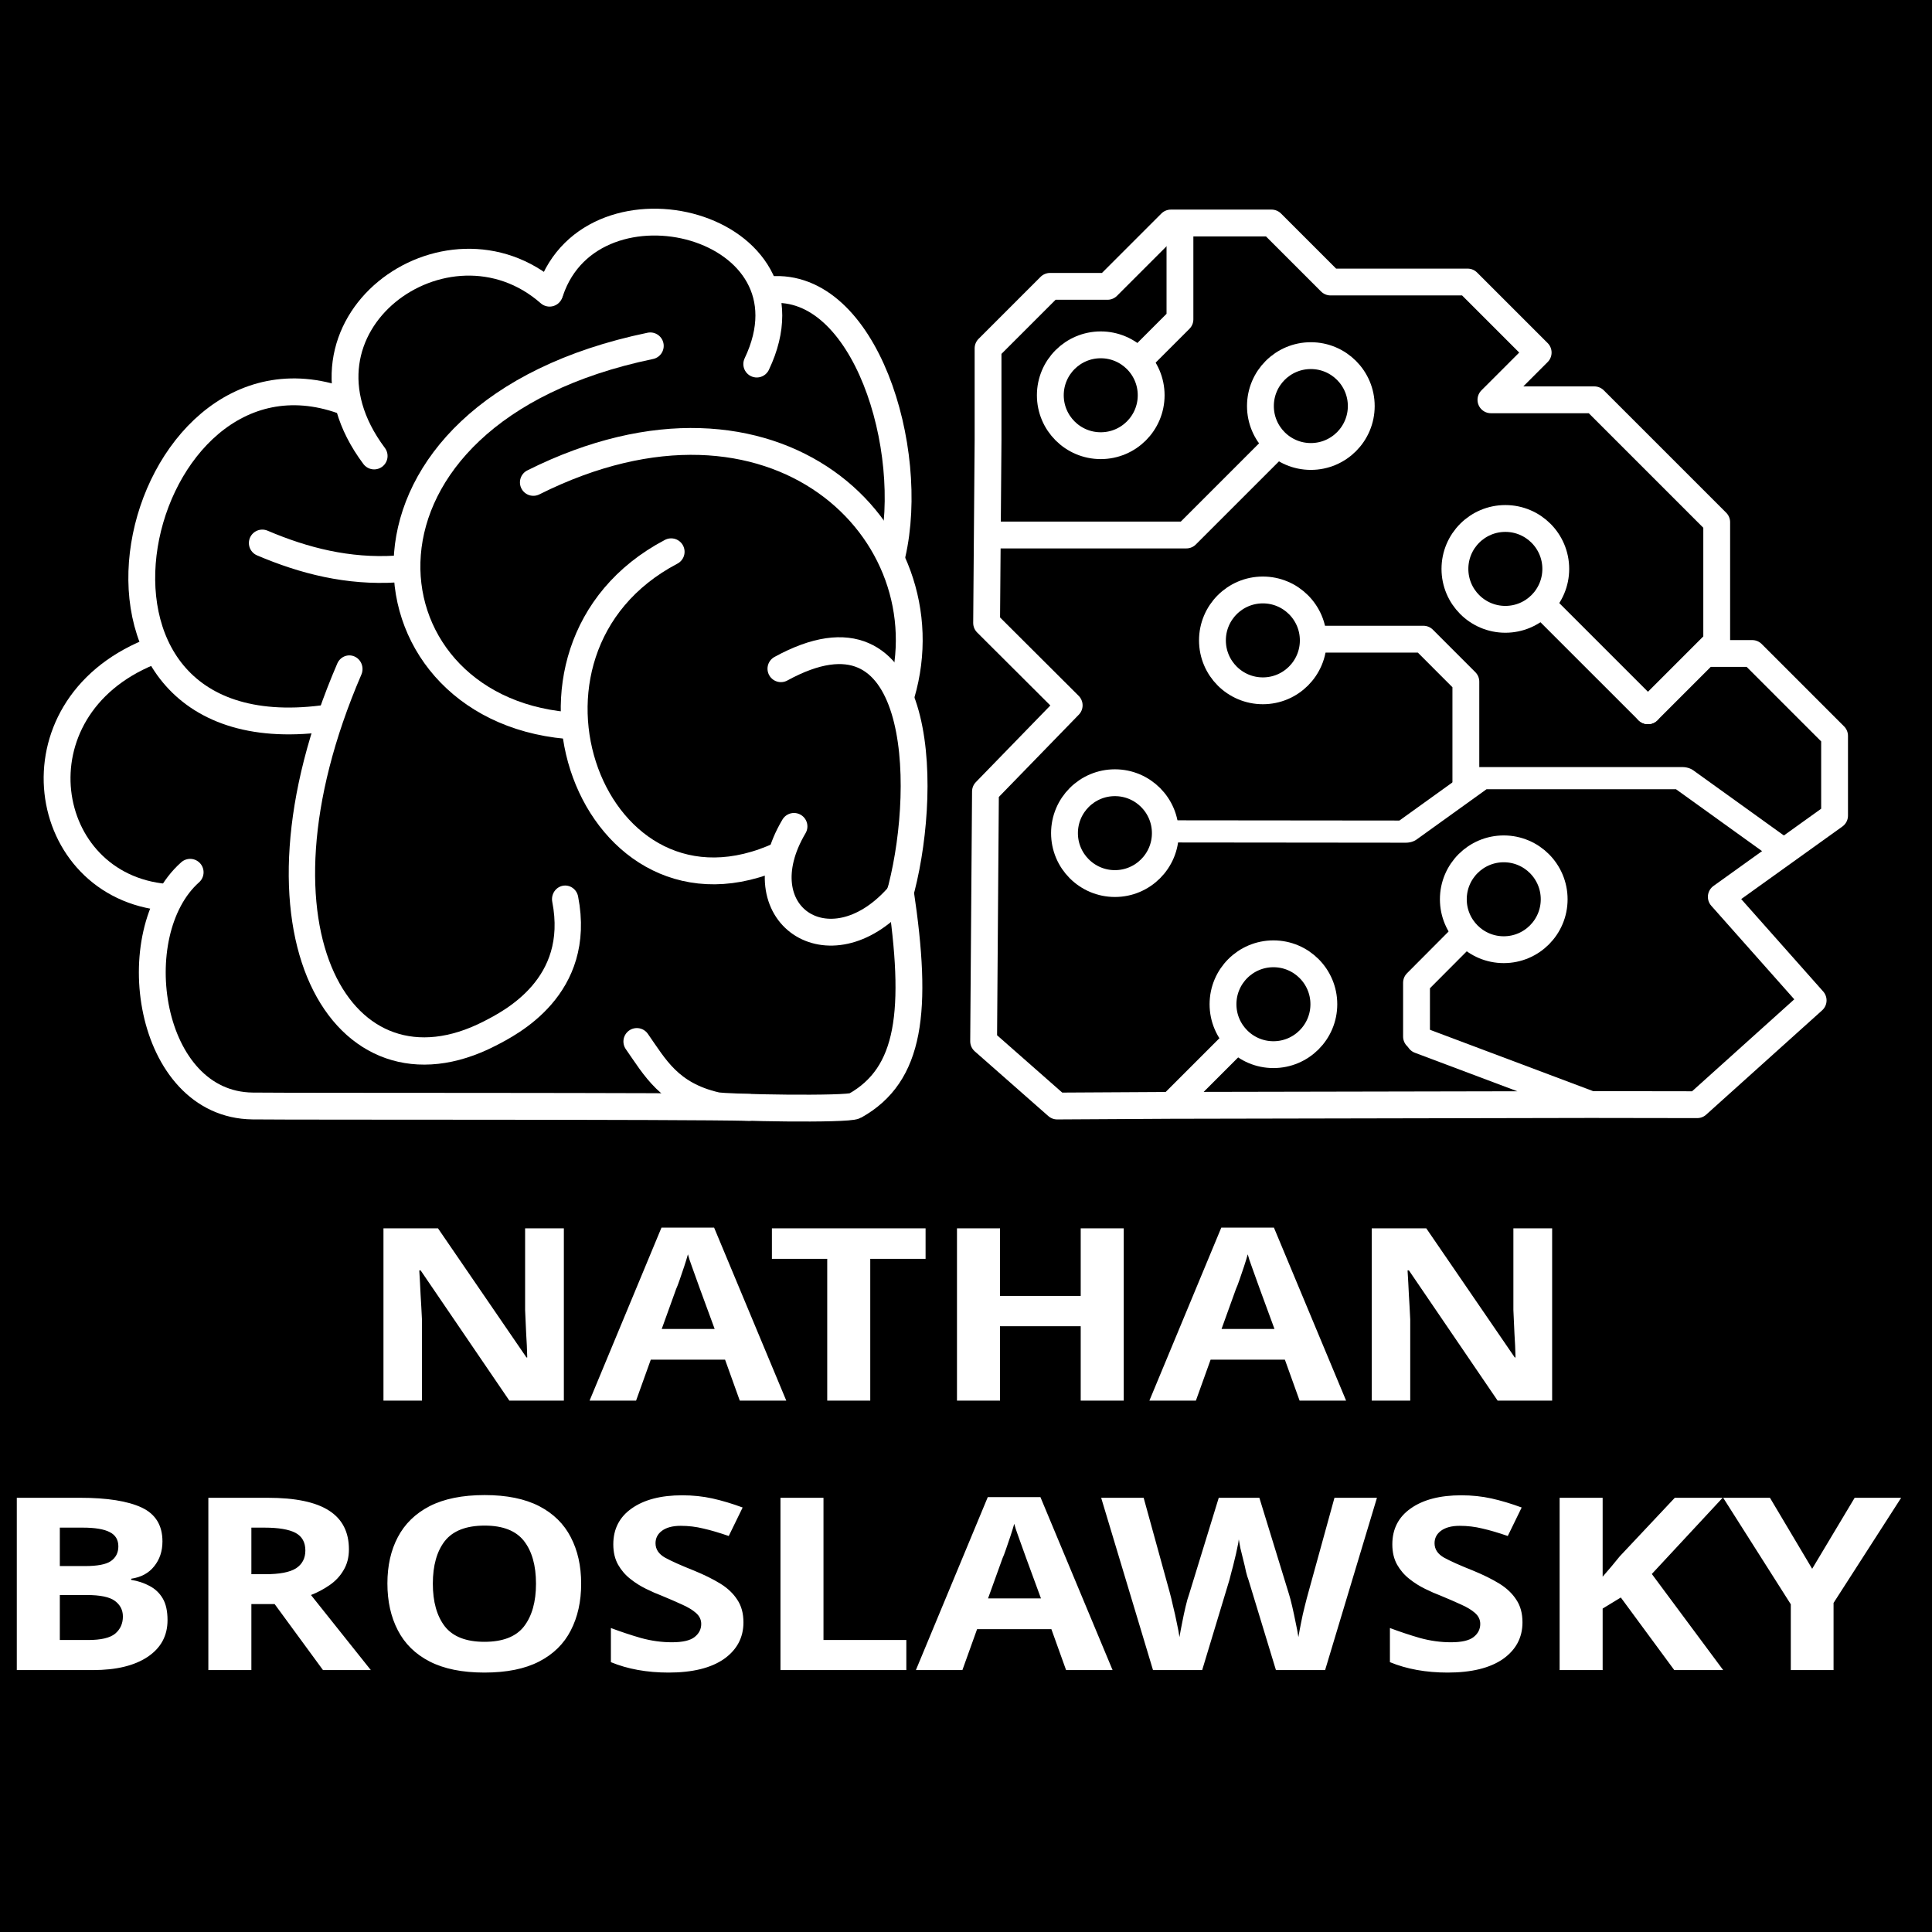
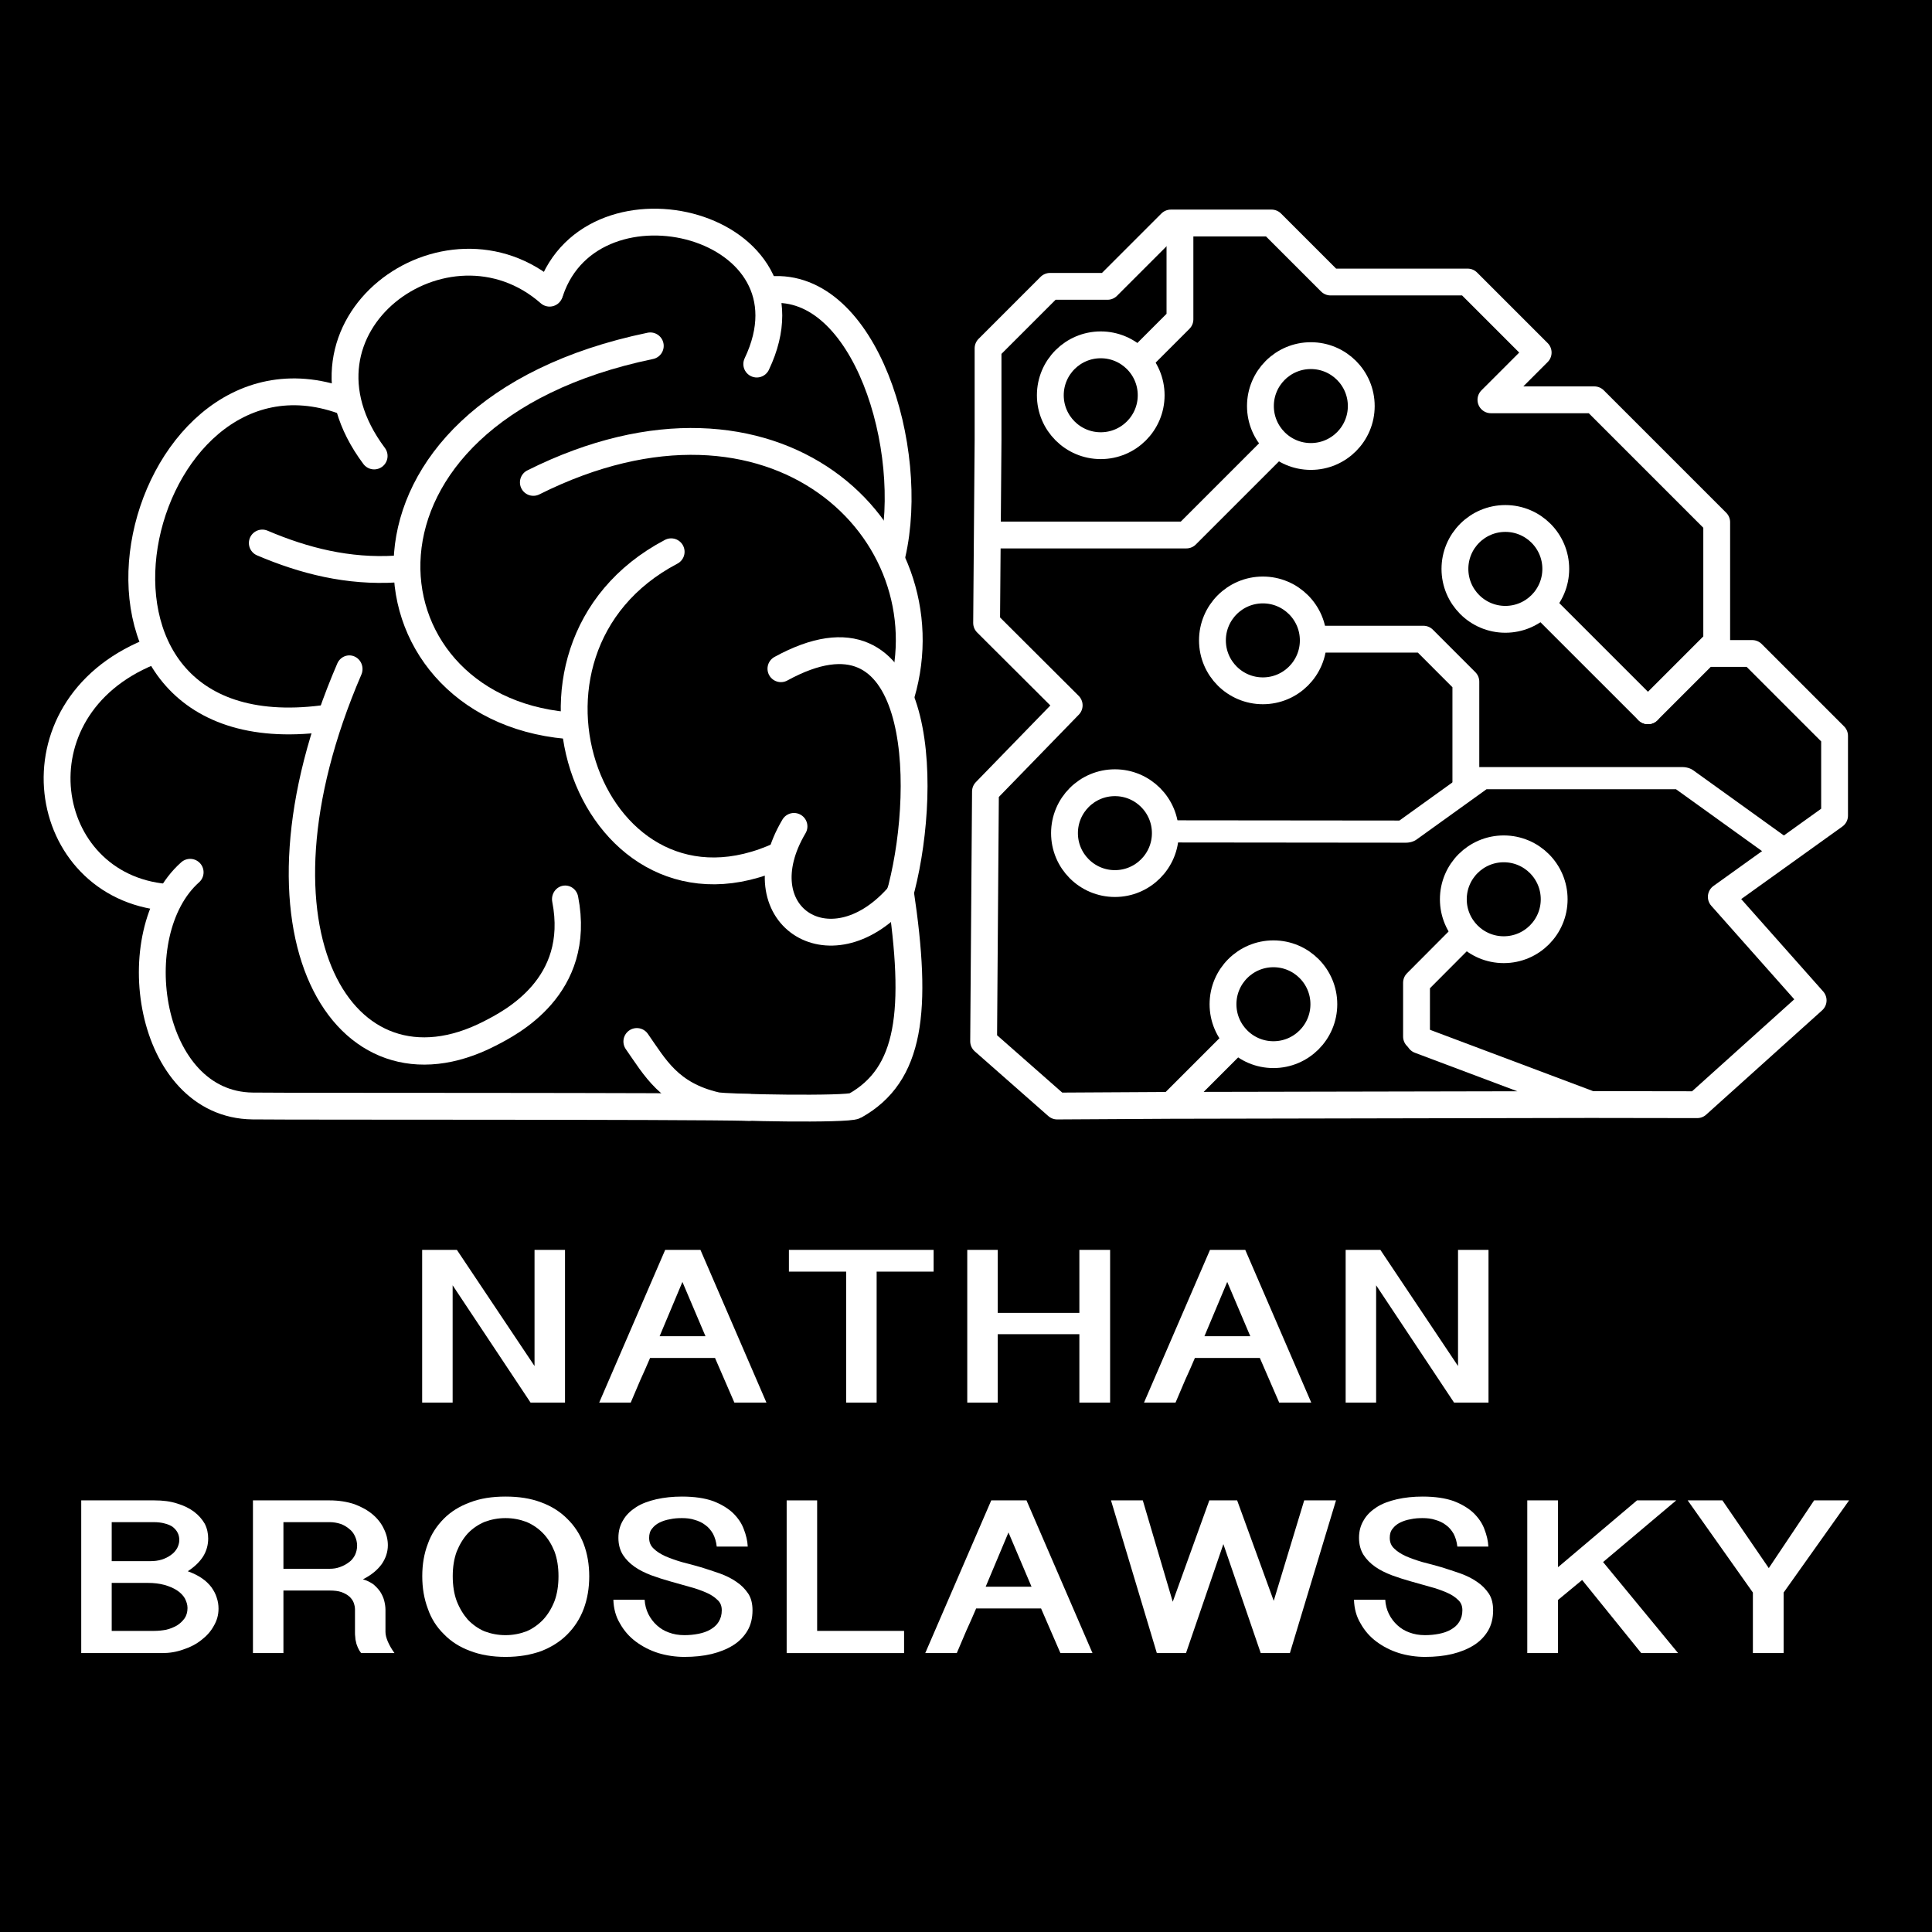
<svg xmlns="http://www.w3.org/2000/svg" width="100%" height="100%" viewBox="0 0 300 300" version="1.1" xml:space="preserve" style="fill-rule:evenodd;clip-rule:evenodd;stroke-linecap:round;stroke-linejoin:round;stroke-miterlimit:1.5;">
  <g id="Layer1">
    <rect x="-4.733" y="-5.701" width="321.761" height="321.678" />
  </g>
  <g transform="matrix(0.649538,0,0,0.649538,-1083.88,-224.768)">
    <g transform="matrix(1.04149,0,0,1.04149,1226.71,-90.2405)">
      <path d="M510.257,523.566C487.866,493.645 526.957,465.506 550.528,486.197" style="fill:none;stroke:white;stroke-width:6.16px;" />
    </g>
    <g transform="matrix(1.04149,0,0,1.04149,1226.71,-90.2405)">
      <path d="M629.168,546.136C634.716,521.955 622.958,483.635 601.271,485.405" style="fill:none;stroke:white;stroke-width:6.16px;" />
    </g>
    <g transform="matrix(1.04149,0,0,1.04149,1226.71,-90.2405)">
      <path d="M598.082,502.47C613.433,470.284 560.474,456.943 550.698,485.73" style="fill:none;stroke:white;stroke-width:6.16px;" />
    </g>
    <g transform="matrix(1.2931,0,0,1.2931,1111.78,-218.603)">
      <path d="M494.037,510.751C455.095,496.78 436.47,576.346 490.327,569.535" style="fill:none;stroke:white;stroke-width:4.96px;" />
    </g>
    <g transform="matrix(1.04149,0,0,1.04149,1226.71,-90.2405)">
      <path d="M458.583,568.626C426.672,581.747 433.385,622.292 462.442,624.869" style="fill:none;stroke:white;stroke-width:6.16px;" />
    </g>
    <g transform="matrix(1.04149,0,0,1.04149,1226.71,-90.2405)">
      <path d="M468.024,619.126C452.45,632.943 458.156,672.493 482.357,672.768C493.863,672.899 580.444,672.731 596.283,673.102" style="fill:none;stroke:white;stroke-width:6.16px;" />
    </g>
    <g transform="matrix(1.00652,0,0,1.04149,1247.11,-89.8734)">
      <path d="M501.826,572.117C474.869,632.591 500.419,672.992 535.111,655.813C540.076,653.354 557.153,645.073 553.092,624.944" style="fill:none;stroke:white;stroke-width:6.26px;" />
    </g>
    <g transform="matrix(1.04149,0,0,1.04149,1226.71,-90.2405)">
      <path d="M573.643,498.293C499.051,513.778 506.003,581.015 554.42,585.419" style="fill:none;stroke:white;stroke-width:6.16px;" />
    </g>
    <g transform="matrix(1.04149,0,0,1.04149,1226.71,-90.2405)">
      <path d="M546.802,529.629C602.383,501.816 642.161,540.985 631.289,578.236" style="fill:none;stroke:white;stroke-width:6.16px;" />
    </g>
    <g transform="matrix(1.04149,0,0,1.04149,1226.71,-90.2405)">
      <path d="M578.433,545.556C535.513,568.117 560.547,635.217 603.681,615.089" style="fill:none;stroke:white;stroke-width:6.16px;" />
    </g>
    <g transform="matrix(1.04149,0,0,1.04149,1226.71,-90.2405)">
      <path d="M603.628,572.398C636.105,554.606 637.464,598.399 631.326,622.679" style="fill:none;stroke:white;stroke-width:6.16px;" />
    </g>
    <g transform="matrix(1.04149,0,0,1.04149,1226.71,-90.2405)">
      <path d="M606.627,608.592C594.699,628.726 614.698,642.249 630.309,624.93" style="fill:none;stroke:white;stroke-width:6.16px;" />
    </g>
    <g transform="matrix(1.04149,0,0,1.04149,1226.71,-90.2405)">
      <path d="M570.555,657.965C574.705,663.88 577.971,670.165 588.722,672.657C591.002,673.185 618.922,673.663 620.597,672.727C633.373,665.591 635.144,650.999 631.041,623.601" style="fill:none;stroke:white;stroke-width:6.16px;" />
    </g>
    <g transform="matrix(1.04149,0,0,1.04149,1127.38,-201.79)">
      <path d="M579.958,650.653C589.568,654.747 599.645,657.3 610.7,656.62" style="fill:none;stroke:white;stroke-width:6.16px;" />
    </g>
  </g>
  <g transform="matrix(0.649538,0,0,0.649538,-1083.88,-224.768)">
    <g transform="matrix(1.0998,0,0,1.0998,1206.62,-127.837)">
      <path d="M634.914,526.521L634.914,506.596L648.388,493.122L660.882,493.122L674.652,479.352L696.536,479.352L709.365,492.181L739.16,492.181L754.494,507.515L744.222,517.786L766.698,517.786L793.302,544.39L793.302,570.42L778.358,585.364L790.796,572.926L801.019,572.926L818.922,590.829L818.922,608.166L794.298,625.824L814.265,648.328L789.062,671.004L765.908,670.969L728.717,656.987L765.908,670.969L714.659,671.071L674.735,671.15L688.322,657.562L674.735,671.15L649.946,671.293L633.952,657.218L634.352,602.92L652.552,584.195L634.6,566.293L634.914,526.521Z" style="fill:none;stroke:white;stroke-width:5.83px;" />
    </g>
    <g transform="matrix(1.17097,0,0,1.17097,311.698,-125.67)">
      <path d="M1495.3,547.934L1474.17,526.807" style="fill:none;stroke:white;stroke-width:5.48px;" />
    </g>
    <g transform="matrix(1.0217,0,0,0.734622,1268.95,90.8668)">
      <path d="M807.384,623.066L784.906,600.588L737.58,600.588L720.184,617.985L665.242,617.909" style="fill:none;stroke:white;stroke-width:7.21px;" />
    </g>
    <g transform="matrix(1.0998,0,0,1.0998,1206.62,-103.511)">
      <path d="M635.653,525.052L678.018,525.052L696.932,506.138" style="fill:none;stroke:white;stroke-width:5.83px;" />
    </g>
    <g transform="matrix(1.0998,0,0,1.0998,1206.62,-127.837)">
      <path d="M676.628,479.792L676.628,500.295L668.266,508.657" style="fill:none;stroke:white;stroke-width:5.83px;" />
    </g>
    <g transform="matrix(1.17097,0,0,1.17097,311.698,-125.67)">
      <path d="M1458.13,563.092L1458.13,542.008L1449.46,533.331L1427.31,533.331" style="fill:none;stroke:white;stroke-width:5.48px;" />
    </g>
    <g transform="matrix(1.17097,0,0,1.17097,320.114,-126.475)">
      <path d="M1440.87,615.147L1440.87,604.155L1449.88,595.109" style="fill:none;stroke:white;stroke-width:5.48px;" />
    </g>
    <g transform="matrix(3.46757,0,0,3.46757,-376.165,-1334.4)">
      <circle cx="665.597" cy="511.867" r="3.476" style="fill:none;stroke:white;stroke-width:1.85px;" />
    </g>
    <g transform="matrix(3.46757,0,0,3.46757,-325.938,-1331.82)">
      <circle cx="665.597" cy="511.867" r="3.476" style="fill:none;stroke:white;stroke-width:1.85px;" />
    </g>
    <g transform="matrix(3.46757,0,0,3.46757,-279.439,-1292.89)">
      <circle cx="665.597" cy="511.867" r="3.476" style="fill:none;stroke:white;stroke-width:1.85px;" />
    </g>
    <g transform="matrix(3.46757,0,0,3.46757,-337.409,-1275.8)">
      <circle cx="665.597" cy="511.867" r="3.476" style="fill:none;stroke:white;stroke-width:1.85px;" />
    </g>
    <g transform="matrix(3.46757,0,0,3.46757,-372.777,-1229.72)">
      <circle cx="665.597" cy="511.867" r="3.476" style="fill:none;stroke:white;stroke-width:1.85px;" />
    </g>
    <g transform="matrix(3.46757,0,0,3.46757,-279.821,-1213.91)">
      <circle cx="665.597" cy="511.867" r="3.476" style="fill:none;stroke:white;stroke-width:1.85px;" />
    </g>
    <g transform="matrix(3.46757,0,0,3.46757,-334.883,-1188.82)">
      <circle cx="665.597" cy="511.867" r="3.476" style="fill:none;stroke:white;stroke-width:1.85px;" />
    </g>
  </g>
-   <g transform="matrix(2.65588,0,0,2.24707,-204.467,-142.905)">
-     <text x="97.908px" y="160.384px" style="font-family:'BanglaSangamMN-Bold', 'Bangla Sangam MN';font-weight:700;font-size:16.667px;fill:white;">NATHAN</text>
-     <text x="76.468px" y="179.003px" style="font-family:'BanglaSangamMN-Bold', 'Bangla Sangam MN';font-weight:700;font-size:16.667px;fill:white;">BROSLAWSKY</text>
+   <g transform="matrix(3.69911,0,0,3.12972,-343.154,-284.165)">
+     <g transform="matrix(11.1256,0,0,11.1256,109.531,160.384)">
+       <path d="M0.217,-0.681L0.51,-0.163L0.51,-0.681L0.625,-0.681L0.625,0L0.495,0L0.201,-0.523L0.201,0L0.086,0L0.086,-0.681L0.217,-0.681Z" style="fill:white;fill-rule:nonzero;" />
+     </g>
+     <g transform="matrix(11.1256,0,0,11.1256,117.441,160.384)">
+       <path d="M0.425,-0.681L0.674,0L0.553,0L0.48,-0.199L0.235,-0.199C0.223,-0.166 0.211,-0.133 0.198,-0.1C0.186,-0.066 0.174,-0.033 0.162,0L0.043,0L0.292,-0.681L0.425,-0.681ZM0.357,-0.538L0.271,-0.296L0.444,-0.296L0.357,-0.538Z" style="fill:white;fill-rule:nonzero;" />
+     </g>
+     <g transform="matrix(11.1256,0,0,11.1256,125.427,160.384)">
+       <path d="M0.587,-0.681L0.587,-0.584L0.372,-0.584L0.372,0L0.257,0L0.257,-0.584L0.041,-0.584L0.041,-0.681L0.587,-0.681Z" style="fill:white;fill-rule:nonzero;" />
+     </g>
+     <g transform="matrix(11.1256,0,0,11.1256,132.413,160.384)">
+       <path d="M0.201,-0.681L0.201,-0.4L0.509,-0.4L0.509,-0.681L0.625,-0.681L0.625,0L0.509,0L0.509,-0.305L0.201,-0.305L0.201,0L0.086,0L0.086,-0.681L0.201,-0.681Z" style="fill:white;fill-rule:nonzero;" />
+     </g>
+     <g transform="matrix(11.1256,0,0,11.1256,140.311,160.384)">
+       <path d="M0.425,-0.681L0.674,0L0.553,0L0.48,-0.199L0.235,-0.199C0.223,-0.166 0.211,-0.133 0.198,-0.1C0.186,-0.066 0.174,-0.033 0.162,0L0.043,0L0.292,-0.681L0.425,-0.681ZM0.357,-0.538L0.271,-0.296L0.444,-0.296L0.357,-0.538Z" style="fill:white;fill-rule:nonzero;" />
+     </g>
+     <g transform="matrix(11.1256,0,0,11.1256,148.297,160.384)">
+       <path d="M0.217,-0.681L0.51,-0.163L0.51,-0.681L0.625,-0.681L0.625,0L0.495,0L0.201,-0.523L0.201,0L0.086,0L0.086,-0.681L0.217,-0.681Z" style="fill:white;fill-rule:nonzero;" />
+     </g>
+     <g transform="matrix(11.1256,0,0,11.1256,95.2197,172.813)">
+       <path d="M0.086,-0.681L0.362,-0.681C0.394,-0.681 0.422,-0.677 0.448,-0.667C0.473,-0.658 0.494,-0.646 0.511,-0.631C0.529,-0.615 0.542,-0.597 0.552,-0.577C0.561,-0.556 0.565,-0.534 0.565,-0.511C0.565,-0.483 0.559,-0.456 0.546,-0.431C0.533,-0.407 0.514,-0.385 0.488,-0.365C0.509,-0.356 0.526,-0.346 0.541,-0.334C0.556,-0.322 0.568,-0.308 0.577,-0.294C0.586,-0.279 0.593,-0.264 0.597,-0.248C0.602,-0.231 0.604,-0.215 0.604,-0.198C0.604,-0.17 0.598,-0.145 0.586,-0.121C0.575,-0.097 0.559,-0.076 0.539,-0.058C0.52,-0.04 0.497,-0.026 0.471,-0.016C0.445,-0.005 0.419,0 0.391,0L0.086,0L0.086,-0.681ZM0.201,-0.41L0.346,-0.41C0.362,-0.41 0.376,-0.412 0.39,-0.417C0.403,-0.422 0.415,-0.429 0.425,-0.438C0.435,-0.446 0.442,-0.456 0.448,-0.468C0.453,-0.48 0.456,-0.492 0.456,-0.504C0.456,-0.516 0.454,-0.527 0.45,-0.536C0.446,-0.546 0.44,-0.554 0.432,-0.562C0.424,-0.569 0.414,-0.574 0.401,-0.578C0.389,-0.582 0.375,-0.584 0.358,-0.584L0.201,-0.584L0.201,-0.41ZM0.201,-0.099L0.362,-0.099C0.377,-0.099 0.392,-0.101 0.406,-0.104C0.421,-0.108 0.435,-0.115 0.447,-0.123C0.458,-0.131 0.468,-0.142 0.476,-0.155C0.483,-0.167 0.487,-0.183 0.487,-0.201C0.487,-0.216 0.483,-0.23 0.477,-0.244C0.47,-0.258 0.46,-0.27 0.447,-0.28C0.434,-0.29 0.418,-0.298 0.4,-0.304C0.381,-0.31 0.361,-0.313 0.337,-0.313L0.201,-0.313L0.201,-0.099Z" style="fill:white;fill-rule:nonzero;" />
+     </g>
+     <g transform="matrix(11.1256,0,0,11.1256,102.428,172.813)">
+       <path d="M0.595,-0.481C0.595,-0.451 0.587,-0.423 0.572,-0.397C0.556,-0.371 0.533,-0.348 0.501,-0.329C0.516,-0.324 0.529,-0.316 0.54,-0.307C0.55,-0.297 0.559,-0.286 0.566,-0.274C0.573,-0.261 0.578,-0.248 0.581,-0.235C0.584,-0.221 0.586,-0.207 0.586,-0.193L0.586,-0.095C0.586,-0.082 0.589,-0.068 0.595,-0.051C0.601,-0.035 0.609,-0.018 0.62,0L0.494,0C0.489,-0.008 0.485,-0.016 0.482,-0.024C0.479,-0.033 0.476,-0.041 0.475,-0.049C0.473,-0.057 0.472,-0.065 0.472,-0.072C0.471,-0.079 0.471,-0.086 0.471,-0.091L0.471,-0.195C0.471,-0.205 0.469,-0.215 0.466,-0.225C0.463,-0.235 0.457,-0.244 0.45,-0.252C0.442,-0.26 0.432,-0.267 0.42,-0.272C0.408,-0.277 0.393,-0.279 0.375,-0.279L0.201,-0.279L0.201,0L0.086,0L0.086,-0.681L0.375,-0.681C0.41,-0.681 0.441,-0.675 0.469,-0.664C0.496,-0.652 0.519,-0.637 0.538,-0.618C0.557,-0.599 0.571,-0.577 0.58,-0.554C0.59,-0.53 0.595,-0.506 0.595,-0.481ZM0.201,-0.376L0.375,-0.376C0.389,-0.376 0.402,-0.378 0.415,-0.384C0.427,-0.389 0.438,-0.396 0.448,-0.405C0.458,-0.413 0.465,-0.424 0.471,-0.437C0.476,-0.45 0.479,-0.464 0.479,-0.479C0.479,-0.494 0.476,-0.508 0.471,-0.521C0.466,-0.534 0.459,-0.545 0.449,-0.554C0.44,-0.563 0.429,-0.571 0.417,-0.576C0.404,-0.581 0.39,-0.584 0.375,-0.584L0.201,-0.584L0.201,-0.376Z" style="fill:white;fill-rule:nonzero;" />
+     </g>
+     <g transform="matrix(11.1256,0,0,11.1256,109.947,172.813)">
+       <path d="M0.679,-0.342C0.679,-0.29 0.672,-0.241 0.658,-0.197C0.644,-0.153 0.623,-0.115 0.596,-0.083C0.57,-0.052 0.537,-0.027 0.498,-0.009C0.458,0.008 0.414,0.017 0.363,0.017C0.313,0.017 0.268,0.008 0.229,-0.01C0.19,-0.027 0.157,-0.052 0.131,-0.084C0.104,-0.115 0.083,-0.153 0.07,-0.198C0.056,-0.242 0.049,-0.29 0.049,-0.343C0.049,-0.396 0.056,-0.444 0.07,-0.487C0.083,-0.531 0.104,-0.568 0.131,-0.6C0.157,-0.631 0.19,-0.655 0.229,-0.672C0.268,-0.69 0.313,-0.698 0.363,-0.698C0.414,-0.698 0.458,-0.69 0.498,-0.672C0.537,-0.655 0.57,-0.63 0.596,-0.599C0.623,-0.568 0.644,-0.53 0.658,-0.487C0.672,-0.443 0.679,-0.395 0.679,-0.342ZM0.563,-0.343C0.563,-0.384 0.558,-0.421 0.548,-0.453C0.537,-0.485 0.523,-0.512 0.505,-0.534C0.487,-0.556 0.466,-0.573 0.442,-0.585C0.417,-0.596 0.391,-0.602 0.363,-0.602C0.335,-0.602 0.309,-0.596 0.284,-0.585C0.26,-0.573 0.239,-0.556 0.221,-0.534C0.204,-0.512 0.19,-0.485 0.179,-0.453C0.169,-0.421 0.164,-0.384 0.164,-0.343C0.164,-0.301 0.169,-0.264 0.179,-0.232C0.19,-0.199 0.204,-0.172 0.221,-0.149C0.239,-0.127 0.26,-0.109 0.284,-0.097C0.309,-0.086 0.335,-0.08 0.363,-0.08C0.391,-0.08 0.417,-0.086 0.442,-0.097C0.466,-0.109 0.487,-0.127 0.505,-0.149C0.523,-0.172 0.537,-0.199 0.548,-0.232C0.558,-0.264 0.563,-0.301 0.563,-0.343Z" style="fill:white;fill-rule:nonzero;" />
+     </g>
+     <g transform="matrix(11.1256,0,0,11.1256,118.047,172.813)">
+       <path d="M0.16,-0.238C0.161,-0.215 0.166,-0.193 0.174,-0.174C0.182,-0.155 0.193,-0.138 0.206,-0.124C0.219,-0.11 0.234,-0.099 0.251,-0.092C0.269,-0.084 0.288,-0.08 0.31,-0.08C0.328,-0.08 0.346,-0.082 0.363,-0.086C0.38,-0.09 0.395,-0.096 0.408,-0.105C0.421,-0.114 0.432,-0.125 0.439,-0.139C0.447,-0.154 0.451,-0.171 0.451,-0.191C0.451,-0.21 0.446,-0.226 0.434,-0.238C0.423,-0.251 0.408,-0.262 0.39,-0.271C0.372,-0.28 0.351,-0.289 0.328,-0.296C0.304,-0.304 0.28,-0.312 0.256,-0.32C0.232,-0.328 0.208,-0.337 0.185,-0.347C0.161,-0.358 0.14,-0.37 0.122,-0.385C0.104,-0.4 0.089,-0.418 0.078,-0.438C0.067,-0.459 0.061,-0.484 0.061,-0.514C0.061,-0.544 0.067,-0.57 0.079,-0.593C0.09,-0.616 0.107,-0.635 0.128,-0.651C0.149,-0.667 0.175,-0.678 0.204,-0.686C0.234,-0.694 0.266,-0.698 0.301,-0.698C0.348,-0.698 0.387,-0.691 0.418,-0.678C0.449,-0.664 0.474,-0.646 0.493,-0.625C0.512,-0.603 0.526,-0.579 0.534,-0.553C0.543,-0.526 0.548,-0.5 0.549,-0.475L0.432,-0.475C0.43,-0.497 0.425,-0.516 0.418,-0.532C0.41,-0.548 0.401,-0.561 0.389,-0.571C0.377,-0.582 0.364,-0.589 0.349,-0.594C0.334,-0.6 0.318,-0.602 0.301,-0.602C0.286,-0.602 0.271,-0.601 0.256,-0.597C0.241,-0.594 0.228,-0.589 0.216,-0.582C0.204,-0.575 0.195,-0.566 0.188,-0.555C0.18,-0.544 0.177,-0.53 0.177,-0.514C0.177,-0.495 0.182,-0.479 0.194,-0.466C0.205,-0.453 0.22,-0.442 0.238,-0.432C0.256,-0.423 0.277,-0.414 0.3,-0.406C0.324,-0.399 0.348,-0.391 0.372,-0.383C0.396,-0.374 0.42,-0.365 0.444,-0.355C0.467,-0.345 0.488,-0.333 0.506,-0.318C0.525,-0.303 0.539,-0.286 0.551,-0.265C0.562,-0.245 0.567,-0.22 0.567,-0.191C0.567,-0.157 0.561,-0.126 0.548,-0.1C0.535,-0.074 0.517,-0.052 0.494,-0.035C0.471,-0.018 0.444,-0.005 0.413,0.004C0.381,0.013 0.347,0.017 0.31,0.017C0.276,0.017 0.243,0.011 0.212,0C0.18,-0.012 0.152,-0.029 0.127,-0.051C0.102,-0.073 0.082,-0.1 0.067,-0.132C0.051,-0.163 0.043,-0.199 0.042,-0.238L0.16,-0.238Z" style="fill:white;fill-rule:nonzero;" />
+     </g>
+     <g transform="matrix(11.1256,0,0,11.1256,124.832,172.813)">
+       <path d="M0.201,-0.681L0.201,-0.099L0.529,-0.099L0.529,0L0.086,0L0.086,-0.681L0.201,-0.681Z" style="fill:white;fill-rule:nonzero;" />
+     </g>
+     <g transform="matrix(11.1256,0,0,11.1256,131.128,172.813)">
+       <path d="M0.425,-0.681L0.674,0L0.553,0L0.48,-0.199L0.235,-0.199C0.223,-0.166 0.211,-0.133 0.198,-0.1C0.186,-0.066 0.174,-0.033 0.162,0L0.043,0L0.292,-0.681L0.425,-0.681ZM0.357,-0.538L0.271,-0.296L0.444,-0.296L0.357,-0.538Z" style="fill:white;fill-rule:nonzero;" />
+     </g>
+     <g transform="matrix(11.1256,0,0,11.1256,139.114,172.813)">
+       <path d="M0.45,-0.486L0.309,0L0.199,0L0.026,-0.681L0.146,-0.681L0.259,-0.229L0.397,-0.681L0.502,-0.681L0.64,-0.233L0.755,-0.681L0.875,-0.681L0.701,0L0.591,0L0.45,-0.486Z" style="fill:white;fill-rule:nonzero;" />
+     </g>
+     <g transform="matrix(11.1256,0,0,11.1256,149.136,172.813)">
+       <path d="M0.16,-0.238C0.161,-0.215 0.166,-0.193 0.174,-0.174C0.182,-0.155 0.193,-0.138 0.206,-0.124C0.219,-0.11 0.234,-0.099 0.251,-0.092C0.269,-0.084 0.288,-0.08 0.31,-0.08C0.328,-0.08 0.346,-0.082 0.363,-0.086C0.38,-0.09 0.395,-0.096 0.408,-0.105C0.421,-0.114 0.432,-0.125 0.439,-0.139C0.447,-0.154 0.451,-0.171 0.451,-0.191C0.451,-0.21 0.446,-0.226 0.434,-0.238C0.423,-0.251 0.408,-0.262 0.39,-0.271C0.372,-0.28 0.351,-0.289 0.328,-0.296C0.304,-0.304 0.28,-0.312 0.256,-0.32C0.232,-0.328 0.208,-0.337 0.185,-0.347C0.161,-0.358 0.14,-0.37 0.122,-0.385C0.104,-0.4 0.089,-0.418 0.078,-0.438C0.067,-0.459 0.061,-0.484 0.061,-0.514C0.061,-0.544 0.067,-0.57 0.079,-0.593C0.09,-0.616 0.107,-0.635 0.128,-0.651C0.149,-0.667 0.175,-0.678 0.204,-0.686C0.234,-0.694 0.266,-0.698 0.301,-0.698C0.348,-0.698 0.387,-0.691 0.418,-0.678C0.449,-0.664 0.474,-0.646 0.493,-0.625C0.512,-0.603 0.526,-0.579 0.534,-0.553C0.543,-0.526 0.548,-0.5 0.549,-0.475L0.432,-0.475C0.43,-0.497 0.425,-0.516 0.418,-0.532C0.41,-0.548 0.401,-0.561 0.389,-0.571C0.377,-0.582 0.364,-0.589 0.349,-0.594C0.334,-0.6 0.318,-0.602 0.301,-0.602C0.286,-0.602 0.271,-0.601 0.256,-0.597C0.241,-0.594 0.228,-0.589 0.216,-0.582C0.204,-0.575 0.195,-0.566 0.188,-0.555C0.18,-0.544 0.177,-0.53 0.177,-0.514C0.177,-0.495 0.182,-0.479 0.194,-0.466C0.205,-0.453 0.22,-0.442 0.238,-0.432C0.256,-0.423 0.277,-0.414 0.3,-0.406C0.324,-0.399 0.348,-0.391 0.372,-0.383C0.396,-0.374 0.42,-0.365 0.444,-0.355C0.467,-0.345 0.488,-0.333 0.506,-0.318C0.525,-0.303 0.539,-0.286 0.551,-0.265C0.562,-0.245 0.567,-0.22 0.567,-0.191C0.567,-0.157 0.561,-0.126 0.548,-0.1C0.535,-0.074 0.517,-0.052 0.494,-0.035C0.471,-0.018 0.444,-0.005 0.413,0.004C0.381,0.013 0.347,0.017 0.31,0.017C0.276,0.017 0.243,0.011 0.212,0C0.18,-0.012 0.152,-0.029 0.127,-0.051C0.102,-0.073 0.082,-0.1 0.067,-0.132C0.051,-0.163 0.043,-0.199 0.042,-0.238L0.16,-0.238Z" style="fill:white;fill-rule:nonzero;" />
+     </g>
+     <g transform="matrix(11.1256,0,0,11.1256,155.921,172.813)">
+       <path d="M0.202,-0.681L0.202,-0.383L0.5,-0.681L0.648,-0.681L0.372,-0.406L0.655,0L0.516,0L0.293,-0.326L0.202,-0.237L0.202,0L0.086,0L0.086,-0.681L0.202,-0.681Z" style="fill:white;fill-rule:nonzero;" />
+     </g>
+     <g transform="matrix(11.1256,0,0,11.1256,163.478,172.813)">
+       <path d="M0.318,-0.379L0.489,-0.681L0.621,-0.681L0.374,-0.27L0.374,0L0.258,0L0.258,-0.27L0.012,-0.681L0.143,-0.681L0.318,-0.379Z" style="fill:white;fill-rule:nonzero;" />
+     </g>
  </g>
</svg>
